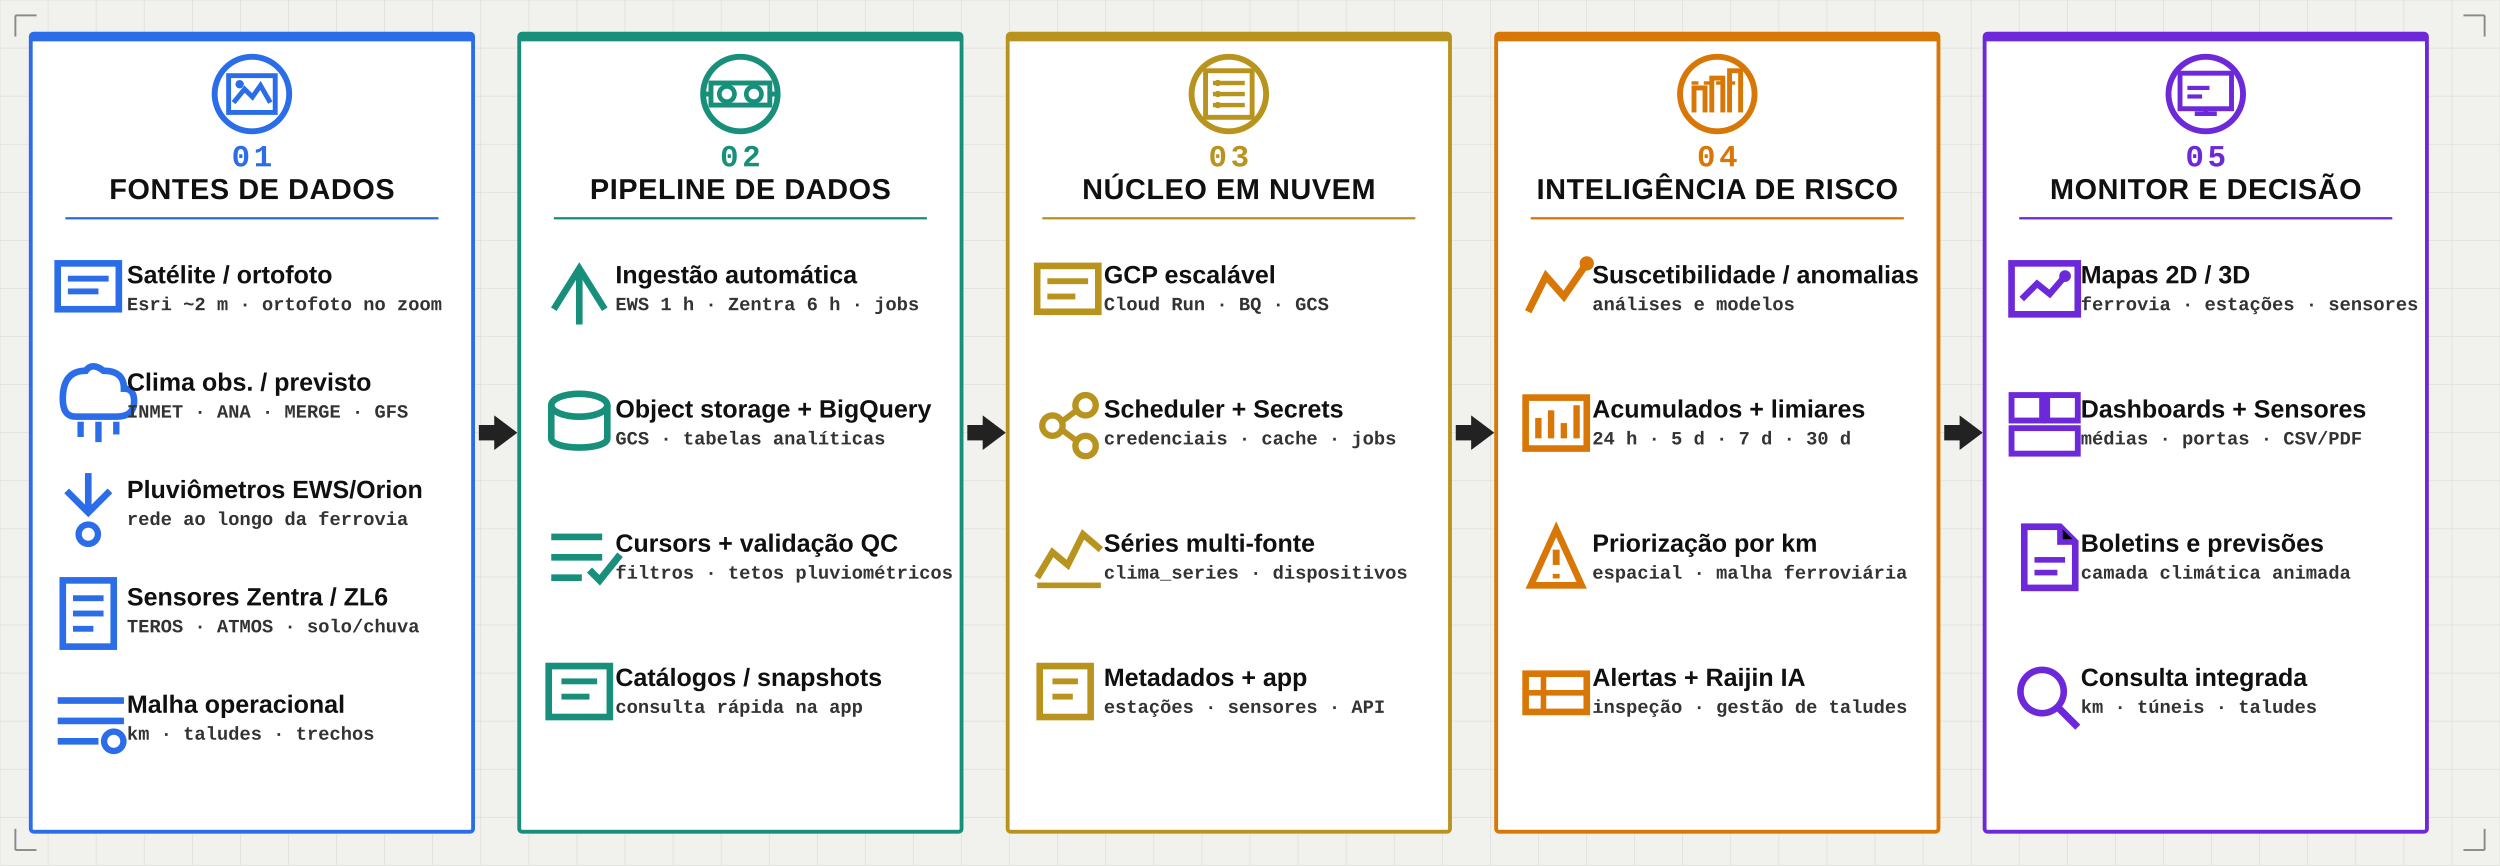
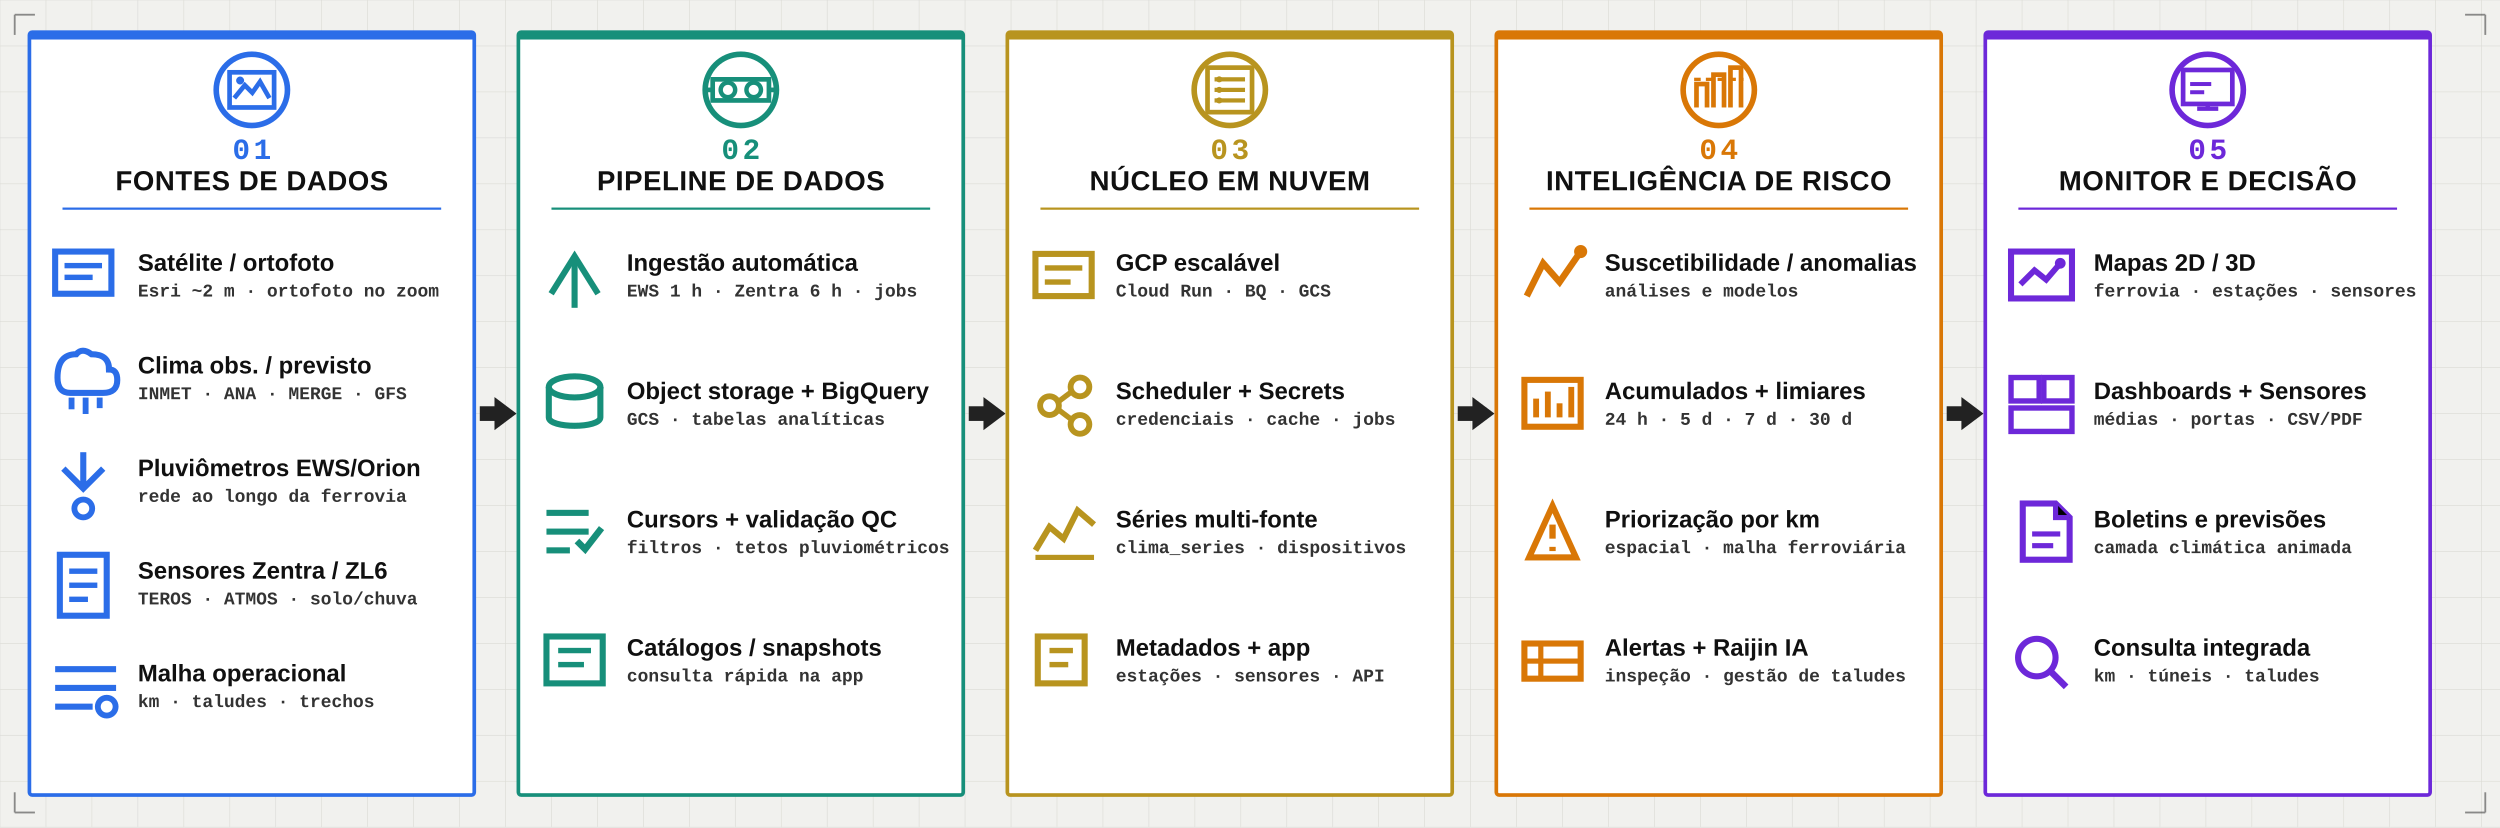
- <svg xmlns="http://www.w3.org/2000/svg" width="2600" height="900" viewBox="0 0 2600 900" role="img" aria-label="Arquitetura do sistema em cinco etapas">
+ <svg xmlns="http://www.w3.org/2000/svg" width="2720" height="900" viewBox="0 0 2720 900" role="img" aria-label="Arquitetura do sistema em cinco etapas">
  <defs>
    <style type="text/css">
      .bg { fill: #f1f1ee; }
      .panel { fill: #ffffff; stroke-width: 4; }
      .num {
        font-family: "IBM Plex Mono", Consolas, "Courier New", monospace;
        font-size: 32px; font-weight: 700; letter-spacing: 0.12em;
      }
      .title {
        font-family: "IBM Plex Sans Condensed", "Helvetica Neue", Arial, sans-serif;
        font-size: 30px; font-weight: 800; letter-spacing: 0.02em; fill: #101010;
      }
      .item {
        font-family: "IBM Plex Sans", "Helvetica Neue", Arial, sans-serif;
        font-size: 26px; font-weight: 800; fill: #101010;
      }
      .sub {
        font-family: "IBM Plex Mono", Consolas, "Courier New", monospace;
        font-size: 19.5px; font-weight: 600; fill: #333;
      }
      .arrow { fill: #222; }
    </style>
  </defs>
-   <rect class="bg" width="2600" height="900" />
+   <rect class="bg" width="2720" height="900" />
  <g stroke="#d8d8d2" stroke-width="0.7" opacity="0.85">
-     <path d="M0 0H2600" />
-     <path d="M0 50H2600" />
-     <path d="M0 100H2600" />
-     <path d="M0 150H2600" />
-     <path d="M0 200H2600" />
-     <path d="M0 250H2600" />
-     <path d="M0 300H2600" />
-     <path d="M0 350H2600" />
-     <path d="M0 400H2600" />
-     <path d="M0 450H2600" />
-     <path d="M0 500H2600" />
-     <path d="M0 550H2600" />
-     <path d="M0 600H2600" />
-     <path d="M0 650H2600" />
-     <path d="M0 700H2600" />
-     <path d="M0 750H2600" />
-     <path d="M0 800H2600" />
-     <path d="M0 850H2600" />
-     <path d="M0 900H2600" />
+     <path d="M0 0H2720" />
+     <path d="M0 50H2720" />
+     <path d="M0 100H2720" />
+     <path d="M0 150H2720" />
+     <path d="M0 200H2720" />
+     <path d="M0 250H2720" />
+     <path d="M0 300H2720" />
+     <path d="M0 350H2720" />
+     <path d="M0 400H2720" />
+     <path d="M0 450H2720" />
+     <path d="M0 500H2720" />
+     <path d="M0 550H2720" />
+     <path d="M0 600H2720" />
+     <path d="M0 650H2720" />
+     <path d="M0 700H2720" />
+     <path d="M0 750H2720" />
+     <path d="M0 800H2720" />
+     <path d="M0 850H2720" />
+     <path d="M0 900H2720" />
    <path d="M0 0V900" />
    <path d="M50 0V900" />
    <path d="M100 0V900" />
    <path d="M150 0V900" />
    <path d="M200 0V900" />
    <path d="M250 0V900" />
    <path d="M300 0V900" />
    <path d="M350 0V900" />
    <path d="M400 0V900" />
    <path d="M450 0V900" />
    <path d="M500 0V900" />
    <path d="M550 0V900" />
    <path d="M600 0V900" />
    <path d="M650 0V900" />
    <path d="M700 0V900" />
    <path d="M750 0V900" />
    <path d="M800 0V900" />
    <path d="M850 0V900" />
    <path d="M900 0V900" />
    <path d="M950 0V900" />
    <path d="M1000 0V900" />
    <path d="M1050 0V900" />
    <path d="M1100 0V900" />
    <path d="M1150 0V900" />
    <path d="M1200 0V900" />
    <path d="M1250 0V900" />
    <path d="M1300 0V900" />
    <path d="M1350 0V900" />
    <path d="M1400 0V900" />
    <path d="M1450 0V900" />
    <path d="M1500 0V900" />
    <path d="M1550 0V900" />
    <path d="M1600 0V900" />
    <path d="M1650 0V900" />
    <path d="M1700 0V900" />
    <path d="M1750 0V900" />
    <path d="M1800 0V900" />
    <path d="M1850 0V900" />
    <path d="M1900 0V900" />
    <path d="M1950 0V900" />
    <path d="M2000 0V900" />
    <path d="M2050 0V900" />
    <path d="M2100 0V900" />
    <path d="M2150 0V900" />
    <path d="M2200 0V900" />
    <path d="M2250 0V900" />
    <path d="M2300 0V900" />
    <path d="M2350 0V900" />
    <path d="M2400 0V900" />
    <path d="M2450 0V900" />
    <path d="M2500 0V900" />
    <path d="M2550 0V900" />
    <path d="M2600 0V900" />
+     <path d="M2650 0V900" />
+     <path d="M2700 0V900" />
  </g>
  <g transform="translate(32,35)">
-     <rect class="panel" width="460" height="830" rx="3" ry="3" stroke="#2b6de8" />
-     <rect width="460" height="8" fill="#2b6de8" />
-     <g transform="translate(189.2,22) scale(2.55)">
+     <rect class="panel" width="484" height="830" rx="3" ry="3" stroke="#2b6de8" />
+     <rect width="484" height="8" fill="#2b6de8" />
+     <g transform="translate(201.2,22) scale(2.55)">
      <circle cx="16" cy="16" r="15.2" fill="none" stroke="#2b6de8" stroke-width="2.4" />
      <rect x="6.5" y="8.5" width="19" height="15" fill="none" stroke="#2b6de8" stroke-width="2" />
      <path d="M8.5 19.5 L13 14 L16.2 17.2 L19.5 12.5 L23.5 19.5" fill="none" stroke="#2b6de8" stroke-width="2" />
      <circle cx="11" cy="12" r="1.7" fill="#2b6de8" />
    </g>
-     <text class="num" x="230.0" y="138" text-anchor="middle" fill="#2b6de8">01</text>
-     <text class="title" x="230.0" y="172" text-anchor="middle">FONTES DE DADOS</text>
-     <line x1="36" y1="192" x2="424" y2="192" stroke="#2b6de8" stroke-width="2.4" />
-     <g transform="translate(28,231.6)">
-       <g transform="translate(0,2) scale(2.65)">
+     <text class="num" x="242.0" y="138" text-anchor="middle" fill="#2b6de8">01</text>
+     <text class="title" x="242.0" y="172" text-anchor="middle">FONTES DE DADOS</text>
+     <line x1="36" y1="192" x2="448" y2="192" stroke="#2b6de8" stroke-width="2.4" />
+     <g transform="translate(28,231.6)">
+       <g transform="translate(0,2) scale(2.55)">
        <rect x="0" y="2" width="24" height="18" fill="none" stroke="#2b6de8" stroke-width="2.6" />
        <path d="M4 8h16M4 13h12" stroke="#2b6de8" stroke-width="2.3" />
      </g>
-       <text class="item" x="72" y="28">Satélite / ortofoto</text>
-       <text class="sub" x="72" y="56">Esri ~2 m · ortofoto no zoom</text>
+       <text class="item" x="90" y="28">Satélite / ortofoto</text>
+       <text class="sub" x="90" y="56">Esri ~2 m · ortofoto no zoom</text>
    </g>
    <g transform="translate(28,343.3)">
-       <g transform="translate(0,2) scale(2.65)">
-         <path d="M2 13 Q2 2 11 2 Q13.5 -1.5 18 2 Q26 2 26 9 Q30 9 30 14 Q30 20 23 20 H7 Q2 20 2 13Z" fill="none" stroke="#2b6de8" stroke-width="2.6" />
-         <path d="M9 22v6M16 22v8M23 22v5" stroke="#2b6de8" stroke-width="2.5" />
-       </g>
-       <text class="item" x="72" y="28">Clima obs. / previsto</text>
-       <text class="sub" x="72" y="56">INMET · ANA · MERGE · GFS</text>
+       <g transform="translate(0,2) scale(2.55)">
+         <path d="M1 12 Q1 2 9 2 Q11.5 -1 15.5 2 Q23 2 23 8.5 Q26.5 8.5 26.5 13 Q26.5 18.5 20.5 18.5 H6.5 Q1 18.5 1 12Z" fill="none" stroke="#2b6de8" stroke-width="2.6" />
+         <path d="M7 20.5v5M13 20.5v7M19 20.5v4.5" stroke="#2b6de8" stroke-width="2.5" />
+       </g>
+       <text class="item" x="90" y="28">Clima obs. / previsto</text>
+       <text class="sub" x="90" y="56">INMET · ANA · MERGE · GFS</text>
    </g>
    <g transform="translate(28,455.0)">
-       <g transform="translate(0,2) scale(2.65)">
+       <g transform="translate(0,2) scale(2.55)">
        <path d="M12 0v14M3.5 7l8.5 8.5 8.5-8.5" fill="none" stroke="#2b6de8" stroke-width="2.6" />
        <circle cx="12" cy="24" r="3.8" fill="none" stroke="#2b6de8" stroke-width="2.5" />
      </g>
-       <text class="item" x="72" y="28">Pluviômetros EWS/Orion</text>
-       <text class="sub" x="72" y="56">rede ao longo da ferrovia</text>
+       <text class="item" x="90" y="28">Pluviômetros EWS/Orion</text>
+       <text class="sub" x="90" y="56">rede ao longo da ferrovia</text>
    </g>
    <g transform="translate(28,566.6)">
-       <g transform="translate(0,2) scale(2.65)">
+       <g transform="translate(0,2) scale(2.55)">
        <rect x="2" y="0" width="20" height="26" fill="none" stroke="#2b6de8" stroke-width="2.6" />
        <path d="M6 7h12M6 13h12M6 19h8" stroke="#2b6de8" stroke-width="2.3" />
      </g>
-       <text class="item" x="72" y="28">Sensores Zentra / ZL6</text>
-       <text class="sub" x="72" y="56">TEROS · ATMOS · solo/chuva</text>
+       <text class="item" x="90" y="28">Sensores Zentra / ZL6</text>
+       <text class="sub" x="90" y="56">TEROS · ATMOS · solo/chuva</text>
    </g>
    <g transform="translate(28,678.3)">
-       <g transform="translate(0,2) scale(2.65)">
+       <g transform="translate(0,2) scale(2.55)">
        <path d="M0 5h26M0 13h26M0 21h16" stroke="#2b6de8" stroke-width="2.6" />
        <circle cx="22" cy="21" r="3.8" fill="none" stroke="#2b6de8" stroke-width="2.5" />
      </g>
-       <text class="item" x="72" y="28">Malha operacional</text>
-       <text class="sub" x="72" y="56">km · taludes · trechos</text>
-     </g>
-   </g>
-   <polygon class="arrow" points="498,442.0 514,442.0 514,432.0 538,450.0 514,468.0 514,458.0 498,458.0" />
-   <g transform="translate(540,35)">
-     <rect class="panel" width="460" height="830" rx="3" ry="3" stroke="#178f7a" />
-     <rect width="460" height="8" fill="#178f7a" />
-     <g transform="translate(189.2,22) scale(2.55)">
+       <text class="item" x="90" y="28">Malha operacional</text>
+       <text class="sub" x="90" y="56">km · taludes · trechos</text>
+     </g>
+   </g>
+   <polygon class="arrow" points="522,442.0 538,442.0 538,432.0 562,450.0 538,468.0 538,458.0 522,458.0" />
+   <g transform="translate(564,35)">
+     <rect class="panel" width="484" height="830" rx="3" ry="3" stroke="#178f7a" />
+     <rect width="484" height="8" fill="#178f7a" />
+     <g transform="translate(201.2,22) scale(2.55)">
      <circle cx="16" cy="16" r="15.2" fill="none" stroke="#178f7a" stroke-width="2.4" />
      <rect x="4" y="11.5" width="24" height="9" fill="none" stroke="#178f7a" stroke-width="2" />
      <circle cx="10.5" cy="16" r="3.1" fill="none" stroke="#178f7a" stroke-width="1.9" />
      <circle cx="21.5" cy="16" r="3.1" fill="none" stroke="#178f7a" stroke-width="1.9" />
      <path d="M1 16h3M28 16h3" stroke="#178f7a" stroke-width="2" />
    </g>
-     <text class="num" x="230.0" y="138" text-anchor="middle" fill="#178f7a">02</text>
-     <text class="title" x="230.0" y="172" text-anchor="middle">PIPELINE DE DADOS</text>
-     <line x1="36" y1="192" x2="424" y2="192" stroke="#178f7a" stroke-width="2.4" />
-     <g transform="translate(28,231.6)">
-       <g transform="translate(0,2) scale(2.65)">
+     <text class="num" x="242.0" y="138" text-anchor="middle" fill="#178f7a">02</text>
+     <text class="title" x="242.0" y="172" text-anchor="middle">PIPELINE DE DADOS</text>
+     <line x1="36" y1="192" x2="448" y2="192" stroke="#178f7a" stroke-width="2.4" />
+     <g transform="translate(28,231.6)">
+       <g transform="translate(0,2) scale(2.55)">
        <path d="M3 20 L13 4 L23 20" fill="none" stroke="#178f7a" stroke-width="2.6" />
        <path d="M13 6v20" stroke="#178f7a" stroke-width="2.6" />
      </g>
-       <text class="item" x="72" y="28">Ingestão automática</text>
-       <text class="sub" x="72" y="56">EWS 1 h · Zentra 6 h · jobs</text>
+       <text class="item" x="90" y="28">Ingestão automática</text>
+       <text class="sub" x="90" y="56">EWS 1 h · Zentra 6 h · jobs</text>
    </g>
    <g transform="translate(28,371.2)">
-       <g transform="translate(0,2) scale(2.65)">
+       <g transform="translate(0,2) scale(2.55)">
        <ellipse cx="13" cy="5" rx="11" ry="4.5" fill="none" stroke="#178f7a" stroke-width="2.6" />
        <path d="M2 5v13c0 4.8 22 4.8 22 0V5" fill="none" stroke="#178f7a" stroke-width="2.6" />
      </g>
-       <text class="item" x="72" y="28">Object storage + BigQuery</text>
-       <text class="sub" x="72" y="56">GCS · tabelas analíticas</text>
+       <text class="item" x="90" y="28">Object storage + BigQuery</text>
+       <text class="sub" x="90" y="56">GCS · tabelas analíticas</text>
    </g>
    <g transform="translate(28,510.8)">
-       <g transform="translate(0,2) scale(2.65)">
-         <path d="M2 4h20M2 12h20M2 20h12" stroke="#178f7a" stroke-width="2.6" />
-         <path d="M17 17l4 4 8-10" fill="none" stroke="#178f7a" stroke-width="2.8" />
-       </g>
-       <text class="item" x="72" y="28">Cursors + validação QC</text>
-       <text class="sub" x="72" y="56">filtros · tetos pluviométricos</text>
+       <g transform="translate(0,2) scale(2.55)">
+         <path d="M1 4h18M1 12h18M1 20h10" stroke="#178f7a" stroke-width="2.6" />
+         <path d="M14 16l3.5 3.5 7-9" fill="none" stroke="#178f7a" stroke-width="2.8" />
+       </g>
+       <text class="item" x="90" y="28">Cursors + validação QC</text>
+       <text class="sub" x="90" y="56">filtros · tetos pluviométricos</text>
    </g>
    <g transform="translate(28,650.4)">
-       <g transform="translate(0,2) scale(2.65)">
+       <g transform="translate(0,2) scale(2.55)">
        <rect x="1" y="2" width="24" height="20" fill="none" stroke="#178f7a" stroke-width="2.6" />
        <path d="M6 8h14M6 14h11" stroke="#178f7a" stroke-width="2.3" />
      </g>
-       <text class="item" x="72" y="28">Catálogos / snapshots</text>
-       <text class="sub" x="72" y="56">consulta rápida na app</text>
-     </g>
-   </g>
-   <polygon class="arrow" points="1006,442.0 1022,442.0 1022,432.0 1046,450.0 1022,468.0 1022,458.0 1006,458.0" />
-   <g transform="translate(1048,35)">
-     <rect class="panel" width="460" height="830" rx="3" ry="3" stroke="#b8941f" />
-     <rect width="460" height="8" fill="#b8941f" />
-     <g transform="translate(189.2,22) scale(2.55)">
+       <text class="item" x="90" y="28">Catálogos / snapshots</text>
+       <text class="sub" x="90" y="56">consulta rápida na app</text>
+     </g>
+   </g>
+   <polygon class="arrow" points="1054,442.0 1070,442.0 1070,432.0 1094,450.0 1070,468.0 1070,458.0 1054,458.0" />
+   <g transform="translate(1096,35)">
+     <rect class="panel" width="484" height="830" rx="3" ry="3" stroke="#b8941f" />
+     <rect width="484" height="8" fill="#b8941f" />
+     <g transform="translate(201.2,22) scale(2.55)">
      <circle cx="16" cy="16" r="15.2" fill="none" stroke="#b8941f" stroke-width="2.4" />
      <rect x="6.5" y="6.5" width="19" height="19" fill="none" stroke="#b8941f" stroke-width="2" />
      <path d="M9.5 11.5h13M9.5 16h13M9.5 20.5h13" stroke="#b8941f" stroke-width="1.8" />
      <circle cx="11.5" cy="11.5" r="1.3" fill="#b8941f" />
      <circle cx="11.5" cy="16" r="1.3" fill="#b8941f" />
      <circle cx="11.5" cy="20.5" r="1.3" fill="#b8941f" />
    </g>
-     <text class="num" x="230.0" y="138" text-anchor="middle" fill="#b8941f">03</text>
-     <text class="title" x="230.0" y="172" text-anchor="middle">NÚCLEO EM NUVEM</text>
-     <line x1="36" y1="192" x2="424" y2="192" stroke="#b8941f" stroke-width="2.4" />
-     <g transform="translate(28,231.6)">
-       <g transform="translate(0,2) scale(2.65)">
+     <text class="num" x="242.0" y="138" text-anchor="middle" fill="#b8941f">03</text>
+     <text class="title" x="242.0" y="172" text-anchor="middle">NÚCLEO EM NUVEM</text>
+     <line x1="36" y1="192" x2="448" y2="192" stroke="#b8941f" stroke-width="2.4" />
+     <g transform="translate(28,231.6)">
+       <g transform="translate(0,2) scale(2.55)">
        <rect x="1" y="3" width="24" height="18" fill="none" stroke="#b8941f" stroke-width="2.6" />
        <path d="M5 9h16M5 15h11" stroke="#b8941f" stroke-width="2.3" />
      </g>
-       <text class="item" x="72" y="28">GCP escalável</text>
-       <text class="sub" x="72" y="56">Cloud Run · BQ · GCS</text>
+       <text class="item" x="90" y="28">GCP escalável</text>
+       <text class="sub" x="90" y="56">Cloud Run · BQ · GCS</text>
    </g>
    <g transform="translate(28,371.2)">
-       <g transform="translate(0,2) scale(2.65)">
+       <g transform="translate(0,2) scale(2.55)">
        <circle cx="7" cy="13" r="4" fill="none" stroke="#b8941f" stroke-width="2.5" />
        <circle cx="20" cy="5" r="4" fill="none" stroke="#b8941f" stroke-width="2.5" />
        <circle cx="20" cy="21" r="4" fill="none" stroke="#b8941f" stroke-width="2.5" />
        <path d="M10.5 11.5l6-4.5M10.5 14.5l6 4.5" stroke="#b8941f" stroke-width="2.3" />
      </g>
-       <text class="item" x="72" y="28">Scheduler + Secrets</text>
-       <text class="sub" x="72" y="56">credenciais · cache · jobs</text>
+       <text class="item" x="90" y="28">Scheduler + Secrets</text>
+       <text class="sub" x="90" y="56">credenciais · cache · jobs</text>
    </g>
    <g transform="translate(28,510.8)">
-       <g transform="translate(0,2) scale(2.65)">
+       <g transform="translate(0,2) scale(2.55)">
        <path d="M1 20 L7 10 L13 15 L19 3 L26 9" fill="none" stroke="#b8941f" stroke-width="2.6" />
        <path d="M1 23h25" stroke="#b8941f" stroke-width="2.2" />
      </g>
-       <text class="item" x="72" y="28">Séries multi-fonte</text>
-       <text class="sub" x="72" y="56">clima_series · dispositivos</text>
+       <text class="item" x="90" y="28">Séries multi-fonte</text>
+       <text class="sub" x="90" y="56">clima_series · dispositivos</text>
    </g>
    <g transform="translate(28,650.4)">
-       <g transform="translate(0,2) scale(2.65)">
+       <g transform="translate(0,2) scale(2.55)">
        <rect x="2" y="2" width="20" height="20" fill="none" stroke="#b8941f" stroke-width="2.6" />
        <path d="M7 8h10M7 14h8" stroke="#b8941f" stroke-width="2.3" />
      </g>
-       <text class="item" x="72" y="28">Metadados + app</text>
-       <text class="sub" x="72" y="56">estações · sensores · API</text>
-     </g>
-   </g>
-   <polygon class="arrow" points="1514,442.0 1530,442.0 1530,432.0 1554,450.0 1530,468.0 1530,458.0 1514,458.0" />
-   <g transform="translate(1556,35)">
-     <rect class="panel" width="460" height="830" rx="3" ry="3" stroke="#d97706" />
-     <rect width="460" height="8" fill="#d97706" />
-     <g transform="translate(189.2,22) scale(2.55)">
+       <text class="item" x="90" y="28">Metadados + app</text>
+       <text class="sub" x="90" y="56">estações · sensores · API</text>
+     </g>
+   </g>
+   <polygon class="arrow" points="1586,442.0 1602,442.0 1602,432.0 1626,450.0 1602,468.0 1602,458.0 1586,458.0" />
+   <g transform="translate(1628,35)">
+     <rect class="panel" width="484" height="830" rx="3" ry="3" stroke="#d97706" />
+     <rect width="484" height="8" fill="#d97706" />
+     <g transform="translate(201.2,22) scale(2.55)">
      <circle cx="16" cy="16" r="15.2" fill="none" stroke="#d97706" stroke-width="2.4" />
      <path d="M6.5 23.5V13.5h4.5v10M13.75 23.5V9.5h4.5v14M21 23.5V6.5h4.5v17" fill="none" stroke="#d97706" stroke-width="2" />
      <path d="M5.5 11.5h21" stroke="#d97706" stroke-width="1.4" stroke-dasharray="2.8 2.2" />
    </g>
-     <text class="num" x="230.0" y="138" text-anchor="middle" fill="#d97706">04</text>
-     <text class="title" x="230.0" y="172" text-anchor="middle">INTELIGÊNCIA DE RISCO</text>
-     <line x1="36" y1="192" x2="424" y2="192" stroke="#d97706" stroke-width="2.4" />
-     <g transform="translate(28,231.6)">
-       <g transform="translate(0,2) scale(2.65)">
+     <text class="num" x="242.0" y="138" text-anchor="middle" fill="#d97706">04</text>
+     <text class="title" x="242.0" y="172" text-anchor="middle">INTELIGÊNCIA DE RISCO</text>
+     <line x1="36" y1="192" x2="448" y2="192" stroke="#d97706" stroke-width="2.4" />
+     <g transform="translate(28,231.6)">
+       <g transform="translate(0,2) scale(2.55)">
        <path d="M2 21 L9 7 L16 15 L25 2" fill="none" stroke="#d97706" stroke-width="2.8" />
        <circle cx="25" cy="2" r="2.8" fill="#d97706" />
      </g>
-       <text class="item" x="72" y="28">Suscetibilidade / anomalias</text>
-       <text class="sub" x="72" y="56">análises e modelos</text>
+       <text class="item" x="90" y="28">Suscetibilidade / anomalias</text>
+       <text class="sub" x="90" y="56">análises e modelos</text>
    </g>
    <g transform="translate(28,371.2)">
-       <g transform="translate(0,2) scale(2.65)">
+       <g transform="translate(0,2) scale(2.55)">
        <rect x="1" y="2" width="24" height="20" fill="none" stroke="#d97706" stroke-width="2.6" />
        <path d="M6 18V10M11 18V7M16 18V12M21 18V5" stroke="#d97706" stroke-width="2.5" />
      </g>
-       <text class="item" x="72" y="28">Acumulados + limiares</text>
-       <text class="sub" x="72" y="56">24 h · 5 d · 7 d · 30 d</text>
+       <text class="item" x="90" y="28">Acumulados + limiares</text>
+       <text class="sub" x="90" y="56">24 h · 5 d · 7 d · 30 d</text>
    </g>
    <g transform="translate(28,510.8)">
-       <g transform="translate(0,2) scale(2.65)">
+       <g transform="translate(0,2) scale(2.55)">
        <path d="M13 1 L3 23h20Z" fill="none" stroke="#d97706" stroke-width="2.6" />
        <path d="M13 9v6M13 18.5v1.8" stroke="#d97706" stroke-width="2.7" />
      </g>
-       <text class="item" x="72" y="28">Priorização por km</text>
-       <text class="sub" x="72" y="56">espacial · malha ferroviária</text>
+       <text class="item" x="90" y="28">Priorização por km</text>
+       <text class="sub" x="90" y="56">espacial · malha ferroviária</text>
    </g>
    <g transform="translate(28,650.4)">
-       <g transform="translate(0,2) scale(2.65)">
+       <g transform="translate(0,2) scale(2.55)">
        <rect x="1" y="5" width="24" height="15" fill="none" stroke="#d97706" stroke-width="2.6" />
        <path d="M8 5v15M1 12.5h24" stroke="#d97706" stroke-width="2.2" />
      </g>
-       <text class="item" x="72" y="28">Alertas + Raijin IA</text>
-       <text class="sub" x="72" y="56">inspeção · gestão de taludes</text>
-     </g>
-   </g>
-   <polygon class="arrow" points="2022,442.0 2038,442.0 2038,432.0 2062,450.0 2038,468.0 2038,458.0 2022,458.0" />
-   <g transform="translate(2064,35)">
-     <rect class="panel" width="460" height="830" rx="3" ry="3" stroke="#6d28d9" />
-     <rect width="460" height="8" fill="#6d28d9" />
-     <g transform="translate(189.2,22) scale(2.55)">
+       <text class="item" x="90" y="28">Alertas + Raijin IA</text>
+       <text class="sub" x="90" y="56">inspeção · gestão de taludes</text>
+     </g>
+   </g>
+   <polygon class="arrow" points="2118,442.0 2134,442.0 2134,432.0 2158,450.0 2134,468.0 2134,458.0 2118,458.0" />
+   <g transform="translate(2160,35)">
+     <rect class="panel" width="484" height="830" rx="3" ry="3" stroke="#6d28d9" />
+     <rect width="484" height="8" fill="#6d28d9" />
+     <g transform="translate(201.2,22) scale(2.55)">
      <circle cx="16" cy="16" r="15.2" fill="none" stroke="#6d28d9" stroke-width="2.4" />
      <rect x="5.5" y="7.5" width="21" height="14.5" fill="none" stroke="#6d28d9" stroke-width="2" />
      <path d="M11.5 24h9M16 24v-2" stroke="#6d28d9" stroke-width="1.9" />
      <path d="M8.5 13.5h9M8.5 17h6" stroke="#6d28d9" stroke-width="1.7" />
    </g>
-     <text class="num" x="230.0" y="138" text-anchor="middle" fill="#6d28d9">05</text>
-     <text class="title" x="230.0" y="172" text-anchor="middle">MONITOR E DECISÃO</text>
-     <line x1="36" y1="192" x2="424" y2="192" stroke="#6d28d9" stroke-width="2.4" />
-     <g transform="translate(28,231.6)">
-       <g transform="translate(0,2) scale(2.65)">
+     <text class="num" x="242.0" y="138" text-anchor="middle" fill="#6d28d9">05</text>
+     <text class="title" x="242.0" y="172" text-anchor="middle">MONITOR E DECISÃO</text>
+     <line x1="36" y1="192" x2="448" y2="192" stroke="#6d28d9" stroke-width="2.4" />
+     <g transform="translate(28,231.6)">
+       <g transform="translate(0,2) scale(2.55)">
        <rect x="0" y="2" width="26" height="20" fill="none" stroke="#6d28d9" stroke-width="2.6" />
        <path d="M4 16l6-6 5 4 6-7" fill="none" stroke="#6d28d9" stroke-width="2.5" />
        <circle cx="21" cy="7" r="2.3" fill="#6d28d9" />
      </g>
-       <text class="item" x="72" y="28">Mapas 2D / 3D</text>
-       <text class="sub" x="72" y="56">ferrovia · estações · sensores</text>
+       <text class="item" x="90" y="28">Mapas 2D / 3D</text>
+       <text class="sub" x="90" y="56">ferrovia · estações · sensores</text>
    </g>
    <g transform="translate(28,371.2)">
-       <g transform="translate(0,2) scale(2.65)">
+       <g transform="translate(0,2) scale(2.55)">
        <rect x="0" y="1" width="12" height="10" fill="none" stroke="#6d28d9" stroke-width="2.3" />
        <rect x="14" y="1" width="12" height="10" fill="none" stroke="#6d28d9" stroke-width="2.3" />
        <rect x="0" y="14" width="26" height="10" fill="none" stroke="#6d28d9" stroke-width="2.3" />
      </g>
-       <text class="item" x="72" y="28">Dashboards + Sensores</text>
-       <text class="sub" x="72" y="56">médias · portas · CSV/PDF</text>
+       <text class="item" x="90" y="28">Dashboards + Sensores</text>
+       <text class="sub" x="90" y="56">médias · portas · CSV/PDF</text>
    </g>
    <g transform="translate(28,510.8)">
-       <g transform="translate(0,2) scale(2.65)">
+       <g transform="translate(0,2) scale(2.55)">
        <path d="M5 0h14l6 6v18H5Z" fill="none" stroke="#6d28d9" stroke-width="2.6" />
        <path d="M19 0v6h6M9 13h12M9 18h9" stroke="#6d28d9" stroke-width="2.2" />
      </g>
-       <text class="item" x="72" y="28">Boletins e previsões</text>
-       <text class="sub" x="72" y="56">camada climática animada</text>
+       <text class="item" x="90" y="28">Boletins e previsões</text>
+       <text class="sub" x="90" y="56">camada climática animada</text>
    </g>
    <g transform="translate(28,650.4)">
-       <g transform="translate(0,2) scale(2.65)">
-         <circle cx="12" cy="12" r="8.5" fill="none" stroke="#6d28d9" stroke-width="2.6" />
-         <path d="M18 18l8 8" stroke="#6d28d9" stroke-width="2.8" />
-       </g>
-       <text class="item" x="72" y="28">Consulta integrada</text>
-       <text class="sub" x="72" y="56">km · túneis · taludes</text>
+       <g transform="translate(0,2) scale(2.55)">
+         <circle cx="11" cy="11" r="8" fill="none" stroke="#6d28d9" stroke-width="2.6" />
+         <path d="M16.5 16.5l7 7" stroke="#6d28d9" stroke-width="2.8" />
+       </g>
+       <text class="item" x="90" y="28">Consulta integrada</text>
+       <text class="sub" x="90" y="56">km · túneis · taludes</text>
    </g>
  </g>
  <g fill="none" stroke="#222" stroke-width="2" opacity="0.5">
    <path d="M16 16h22M16 16v22" />
-     <path d="M2584 16h-22M2584 16v22" />
+     <path d="M2704 16h-22M2704 16v22" />
    <path d="M16 884h22M16 884v-22" />
-     <path d="M2584 884h-22M2584 884v-22" />
+     <path d="M2704 884h-22M2704 884v-22" />
  </g>
</svg>
